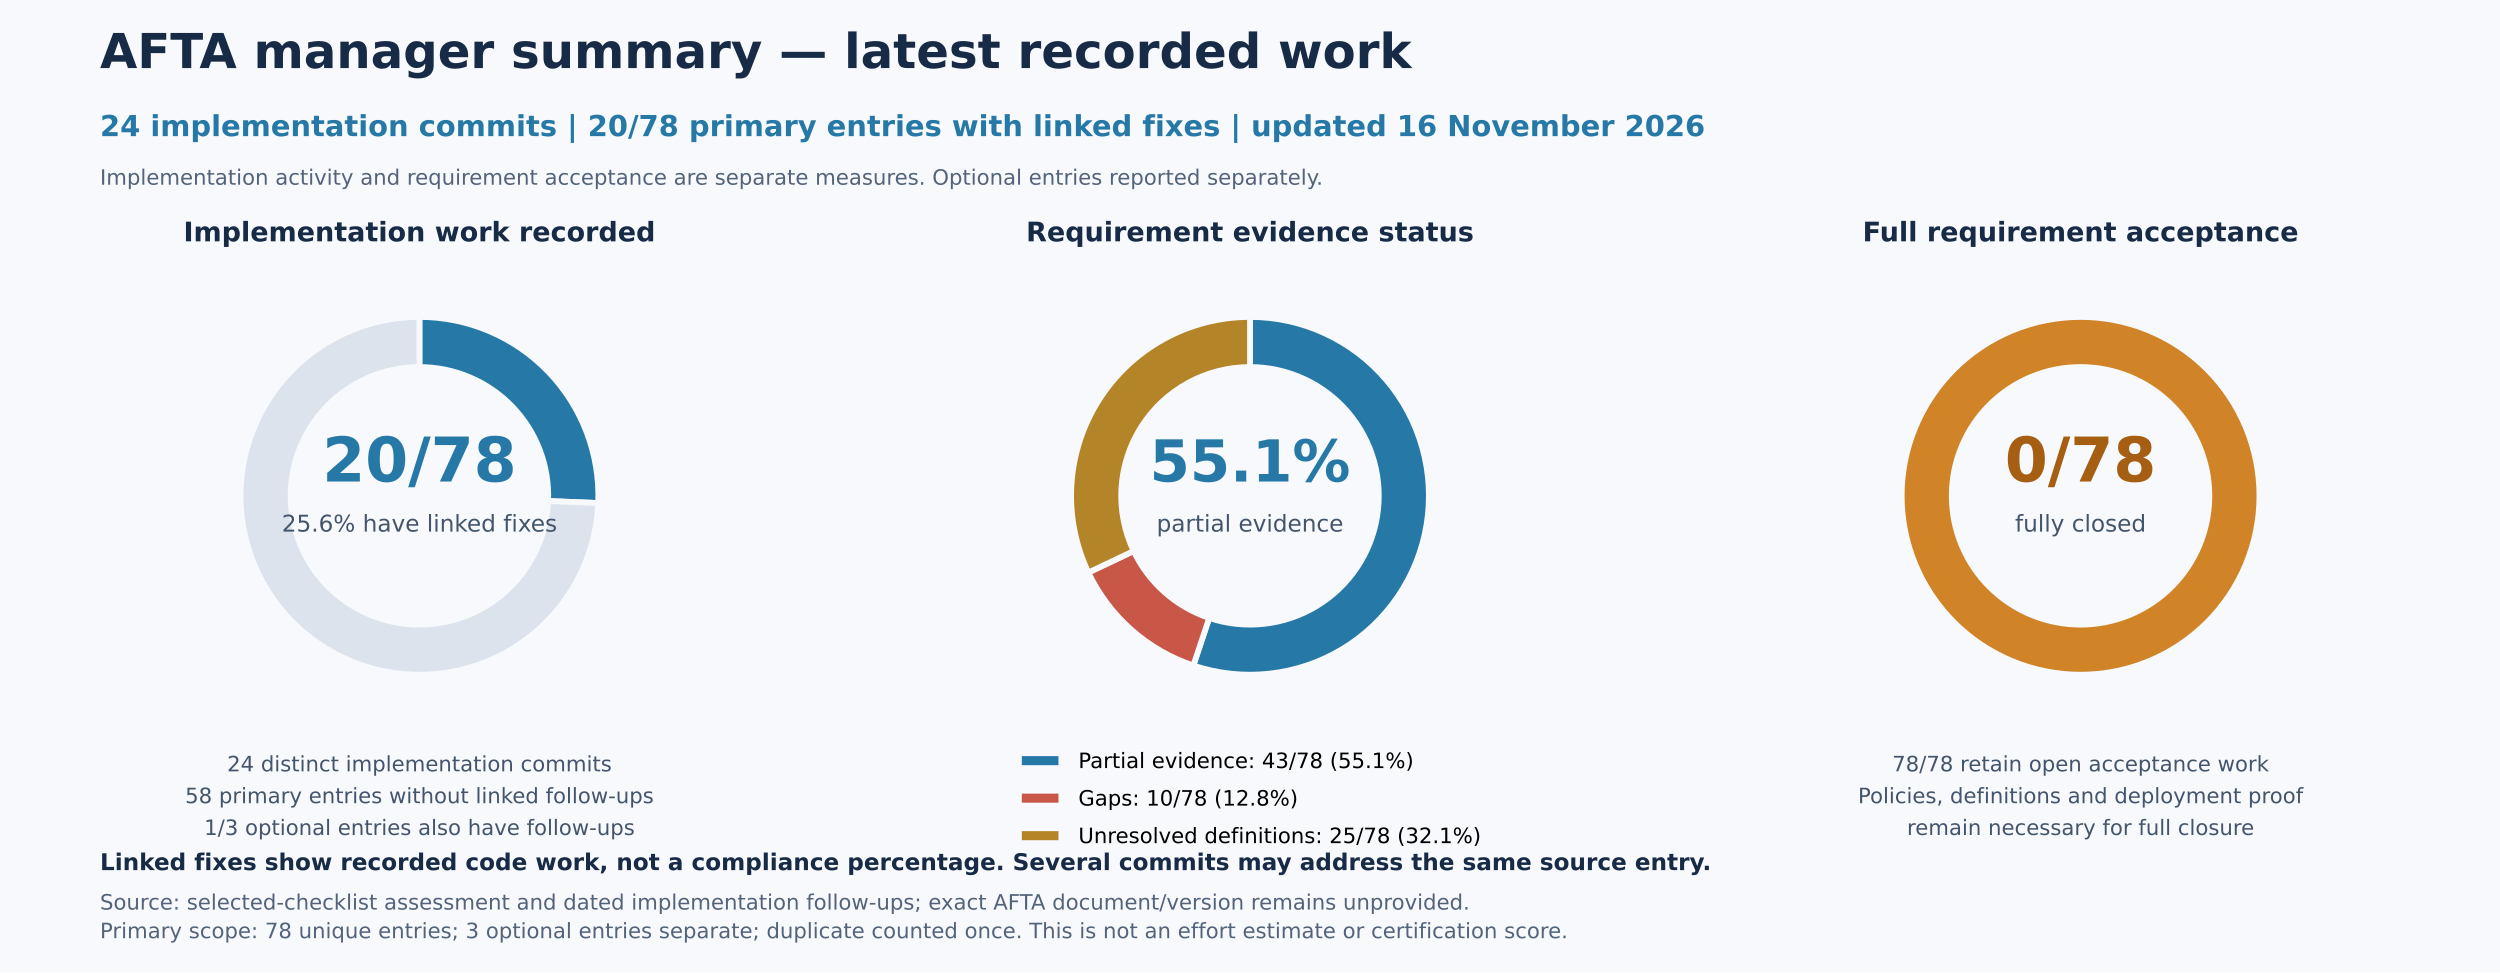
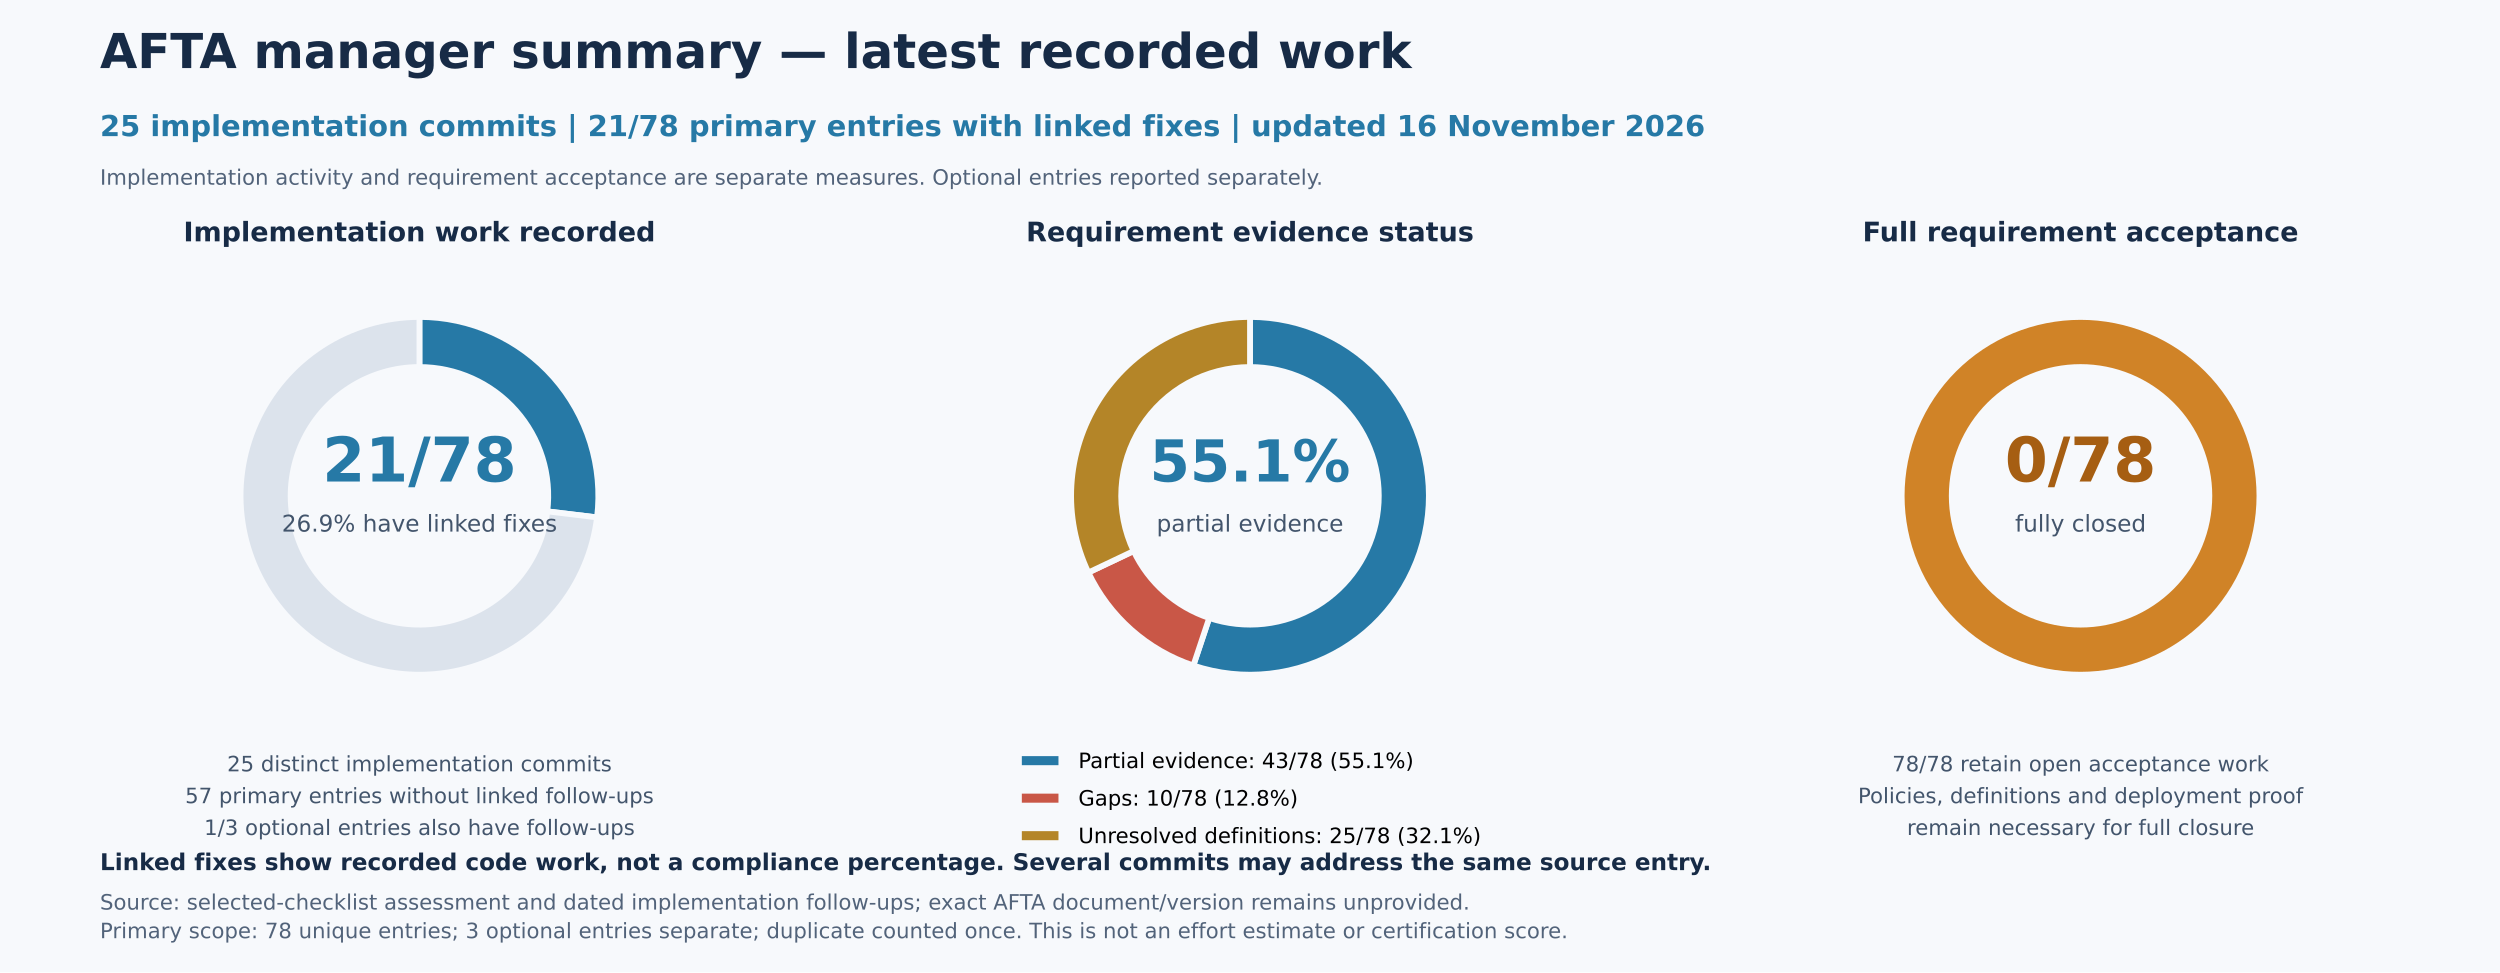
<svg xmlns="http://www.w3.org/2000/svg" width="1296pt" height="504pt" viewBox="0 0 1296 504" version="1.1">
  <defs>
    <style type="text/css">*{stroke-linejoin: round; stroke-linecap: butt}</style>
  </defs>
  <g id="figure_1">
    <g id="patch_1">
      <path d="M 0 504 L 1296 504 L 1296 0 L 0 0 z " style="fill: #f7f9fc" />
    </g>
    <g id="axes_1">
      <g id="patch_2">
-         <path d="M 310.101 260.774 C 310.604 248.292 308.579 235.836 304.15 224.155 C 299.72 212.475 292.975 201.809 284.321 192.8 C 275.668 183.79 265.282 176.621 253.789 171.725 C 242.297 166.828 229.932 164.304 217.44 164.304 L 217.44 190.27 C 226.434 190.27 235.337 192.088 243.612 195.613 C 251.886 199.139 259.364 204.3 265.595 210.787 C 271.825 217.274 276.681 224.953 279.871 233.363 C 283.06 241.773 284.518 250.741 284.156 259.729 z " style="fill: #2679a6; stroke: #f7f9fc; stroke-width: 3; stroke-linejoin: miter" />
+         <path d="M 309.5 268.218 C 311.081 255.192 309.881 241.978 305.977 229.451 C 302.073 216.923 295.555 205.366 286.854 195.545 C 278.153 185.723 267.465 177.859 255.5 172.474 C 243.535 167.089 230.561 164.304 217.44 164.304 L 217.44 190.27 C 226.887 190.27 236.228 192.275 244.843 196.153 C 253.458 200.03 261.153 205.692 267.418 212.763 C 273.683 219.835 278.376 228.156 281.187 237.176 C 283.997 246.195 284.862 255.71 283.723 265.088 z " style="fill: #2679a6; stroke: #f7f9fc; stroke-width: 3; stroke-linejoin: miter" />
      </g>
      <g id="patch_3">
-         <path d="M 217.44 164.304 C 199.26 164.304 181.475 169.65 166.308 179.674 C 151.14 189.699 139.251 203.965 132.125 220.691 C 124.999 237.416 122.946 255.874 126.223 273.756 C 129.5 291.639 137.965 308.169 150.559 321.28 C 163.153 334.392 179.328 343.515 197.064 347.51 C 214.801 351.504 233.326 350.196 250.325 343.75 C 267.324 337.303 282.057 325.997 292.684 311.246 C 303.311 296.495 309.369 278.94 310.101 260.774 L 284.156 259.729 C 283.629 272.808 279.267 285.448 271.616 296.068 C 263.964 306.689 253.356 314.829 241.117 319.471 C 228.878 324.113 215.54 325.054 202.77 322.178 C 190 319.302 178.353 312.734 169.285 303.293 C 160.218 293.853 154.123 281.951 151.764 269.076 C 149.404 256.2 150.882 242.911 156.013 230.868 C 161.144 218.826 169.704 208.554 180.625 201.337 C 191.545 194.119 204.35 190.27 217.44 190.27 z " style="fill: #dce3ec; stroke: #f7f9fc; stroke-width: 3; stroke-linejoin: miter" />
+         <path d="M 217.44 164.304 C 199.577 164.304 182.089 169.465 167.089 179.164 C 152.089 188.862 140.205 202.691 132.874 218.98 C 125.543 235.269 123.072 253.334 125.76 270.993 C 128.447 288.653 136.181 305.165 148.026 318.535 C 159.871 331.906 175.331 341.573 192.537 346.37 C 209.744 351.167 227.975 350.891 245.029 345.577 C 262.083 340.263 277.244 330.133 288.68 316.411 C 300.115 302.689 307.347 285.95 309.5 268.218 L 283.723 265.088 C 282.173 277.856 276.966 289.907 268.732 299.787 C 260.499 309.667 249.583 316.96 237.304 320.787 C 225.026 324.613 211.899 324.811 199.51 321.358 C 187.121 317.904 175.99 310.943 167.462 301.317 C 158.934 291.69 153.365 279.801 151.43 267.087 C 149.495 254.372 151.274 241.365 156.553 229.637 C 161.831 217.909 170.387 207.952 181.187 200.969 C 191.988 193.986 204.579 190.27 217.44 190.27 z " style="fill: #dce3ec; stroke: #f7f9fc; stroke-width: 3; stroke-linejoin: miter" />
      </g>
      <g id="matplotlib.axis_1" />
      <g id="matplotlib.axis_2" />
      <g id="text_1">
-         <text style="font-weight: 700; font-size: 32px; font-family: 'DejaVu Sans'; text-anchor: middle; fill: #2679a6" x="217.44" y="249.621" transform="rotate(-0 217.44 249.6211)">20/78</text>
+         <text style="font-weight: 700; font-size: 32px; font-family: 'DejaVu Sans'; text-anchor: middle; fill: #2679a6" x="217.44" y="249.621" transform="rotate(-0 217.44 249.6211)">21/78</text>
      </g>
      <g id="text_2">
-         <text style="font-size: 12px; font-family: 'DejaVu Sans'; text-anchor: middle; fill: #43556c" x="217.44" y="275.587" transform="rotate(-0 217.44 275.5872)">25.6% have linked fixes</text>
+         <text style="font-size: 12px; font-family: 'DejaVu Sans'; text-anchor: middle; fill: #43556c" x="217.44" y="275.587" transform="rotate(-0 217.44 275.5872)">26.9% have linked fixes</text>
      </g>
      <g id="text_3">
-         <text style="font-size: 11px; font-family: 'DejaVu Sans'; fill: #43556c" transform="translate(117.731 399.8655)">24 distinct implementation commits</text>
-         <text style="font-size: 11px; font-family: 'DejaVu Sans'; fill: #43556c" transform="translate(95.98711 416.3622)">58 primary entries without linked follow-ups</text>
+         <text style="font-size: 11px; font-family: 'DejaVu Sans'; fill: #43556c" transform="translate(117.731 399.8655)">25 distinct implementation commits</text>
+         <text style="font-size: 11px; font-family: 'DejaVu Sans'; fill: #43556c" transform="translate(95.98711 416.3622)">57 primary entries without linked follow-ups</text>
        <text style="font-size: 11px; font-family: 'DejaVu Sans'; fill: #43556c" transform="translate(105.8218 432.8589)">1/3 optional entries also have follow-ups</text>
      </g>
      <g id="text_4">
        <text style="font-weight: 700; font-size: 14px; font-family: 'DejaVu Sans'; text-anchor: middle; fill: #172b46" x="217.44" y="125.12" transform="rotate(-0 217.44 125.12)">Implementation work recorded</text>
      </g>
    </g>
    <g id="axes_2">
      <g id="patch_4">
        <path d="M 618.633 345.003 C 631.378 349.258 644.897 350.693 658.251 349.208 C 671.604 347.723 684.477 343.353 695.976 336.402 C 707.474 329.451 717.326 320.083 724.847 308.949 C 732.368 297.815 737.38 285.178 739.535 271.916 C 741.69 258.654 740.938 245.08 737.33 232.137 C 733.722 219.195 727.344 207.189 718.638 196.955 C 709.933 186.72 699.106 178.499 686.91 172.862 C 674.713 167.224 661.436 164.304 648 164.304 L 648 190.27 C 657.674 190.27 667.234 192.373 676.015 196.432 C 684.796 200.491 692.591 206.41 698.859 213.779 C 705.127 221.148 709.72 229.791 712.318 239.11 C 714.915 248.429 715.457 258.202 713.905 267.751 C 712.353 277.299 708.745 286.398 703.33 294.414 C 697.915 302.431 690.821 309.176 682.543 314.18 C 674.264 319.185 664.995 322.331 655.38 323.401 C 645.766 324.47 636.032 323.437 626.856 320.374 z " style="fill: #2679a6; stroke: #f7f9fc; stroke-width: 3; stroke-linejoin: miter" />
      </g>
      <g id="patch_5">
        <path d="M 564.218 296.795 C 569.573 308.081 577.154 318.17 586.505 326.454 C 595.855 334.738 606.784 341.048 618.633 345.003 L 626.856 320.374 C 618.325 317.525 610.456 312.982 603.723 307.018 C 596.991 301.054 591.533 293.79 587.677 285.664 z " style="fill: #c95747; stroke: #f7f9fc; stroke-width: 3; stroke-linejoin: miter" />
      </g>
      <g id="patch_6">
        <path d="M 648 164.304 C 632.355 164.304 616.962 168.263 603.259 175.811 C 589.555 183.359 577.982 194.253 569.62 207.476 C 561.259 220.699 556.378 235.825 555.433 251.441 C 554.489 267.057 557.511 282.661 564.218 296.795 L 587.677 285.664 C 582.848 275.487 580.672 264.252 581.352 253.009 C 582.032 241.765 585.546 230.874 591.567 221.354 C 597.587 211.833 605.92 203.99 615.786 198.555 C 625.653 193.121 636.736 190.27 648 190.27 z " style="fill: #b48528; stroke: #f7f9fc; stroke-width: 3; stroke-linejoin: miter" />
      </g>
      <g id="matplotlib.axis_3" />
      <g id="matplotlib.axis_4" />
      <g id="text_5">
        <text style="font-weight: 700; font-size: 30px; font-family: 'DejaVu Sans'; text-anchor: middle; fill: #2679a6" x="648" y="249.621" transform="rotate(-0 648 249.6211)">55.1%</text>
      </g>
      <g id="text_6">
        <text style="font-size: 12px; font-family: 'DejaVu Sans'; text-anchor: middle; fill: #43556c" x="648" y="275.587" transform="rotate(-0 648 275.5872)">partial evidence</text>
      </g>
      <g id="text_7">
        <text style="font-weight: 700; font-size: 14px; font-family: 'DejaVu Sans'; text-anchor: middle; fill: #172b46" x="648" y="125.12" transform="rotate(-0 648 125.12)">Requirement evidence status</text>
      </g>
      <g id="legend_1">
        <g id="patch_7">
          <path d="M 528.213 398.173 L 550.213 398.173 L 550.213 390.473 L 528.213 390.473 z " style="fill: #2679a6; stroke: #f7f9fc; stroke-width: 3; stroke-linejoin: miter" />
        </g>
        <g id="text_8">
          <text style="font-size: 11px; font-family: 'DejaVu Sans'; text-anchor: start" x="559.013" y="398.173" transform="rotate(-0 559.0134 398.1735)">Partial evidence: 43/78 (55.1%)</text>
        </g>
        <g id="patch_8">
          <path d="M 528.213 417.619 L 550.213 417.619 L 550.213 409.919 L 528.213 409.919 z " style="fill: #c95747; stroke: #f7f9fc; stroke-width: 3; stroke-linejoin: miter" />
        </g>
        <g id="text_9">
          <text style="font-size: 11px; font-family: 'DejaVu Sans'; text-anchor: start" x="559.013" y="417.619" transform="rotate(-0 559.0134 417.6194)">Gaps: 10/78 (12.8%)</text>
        </g>
        <g id="patch_9">
          <path d="M 528.213 437.065 L 550.213 437.065 L 550.213 429.365 L 528.213 429.365 z " style="fill: #b48528; stroke: #f7f9fc; stroke-width: 3; stroke-linejoin: miter" />
        </g>
        <g id="text_10">
          <text style="font-size: 11px; font-family: 'DejaVu Sans'; text-anchor: start" x="559.013" y="437.065" transform="rotate(-0 559.0134 437.0654)">Unresolved definitions: 25/78 (32.1%)</text>
        </g>
      </g>
    </g>
    <g id="axes_3">
      <g id="patch_10">
        <path d="M 1171.296 257.04 C 1171.296 244.862 1168.897 232.802 1164.237 221.551 C 1159.577 210.3 1152.745 200.077 1144.134 191.466 C 1135.523 182.855 1125.3 176.023 1114.049 171.363 C 1102.798 166.703 1090.738 164.304 1078.56 164.304 C 1066.382 164.304 1054.322 166.703 1043.071 171.363 C 1031.82 176.023 1021.597 182.855 1012.986 191.466 C 1004.375 200.077 997.543 210.3 992.883 221.551 C 988.223 232.802 985.824 244.862 985.824 257.04 C 985.824 269.218 988.223 281.278 992.883 292.529 C 997.543 303.78 1004.375 314.003 1012.986 322.614 C 1021.597 331.225 1031.82 338.057 1043.071 342.717 C 1054.322 347.377 1066.382 349.776 1078.56 349.776 C 1090.738 349.776 1102.798 347.377 1114.049 342.717 C 1125.3 338.057 1135.523 331.225 1144.134 322.614 C 1152.745 314.003 1159.577 303.78 1164.237 292.529 C 1168.897 281.278 1171.296 269.218 1171.296 257.04 M 1145.33 257.04 C 1145.33 265.808 1143.603 274.491 1140.247 282.592 C 1136.892 290.692 1131.973 298.053 1125.773 304.253 C 1119.573 310.453 1112.212 315.372 1104.112 318.727 C 1096.011 322.083 1087.328 323.81 1078.56 323.81 C 1069.792 323.81 1061.109 322.083 1053.008 318.727 C 1044.908 315.372 1037.547 310.453 1031.347 304.253 C 1025.147 298.053 1020.228 290.692 1016.873 282.592 C 1013.517 274.491 1011.79 265.808 1011.79 257.04 C 1011.79 248.272 1013.517 239.589 1016.873 231.488 C 1020.228 223.388 1025.147 216.027 1031.347 209.827 C 1037.547 203.627 1044.908 198.708 1053.008 195.353 C 1061.109 191.997 1069.792 190.27 1078.56 190.27 C 1087.328 190.27 1096.011 191.997 1104.112 195.353 C 1112.212 198.708 1119.573 203.627 1125.773 209.827 C 1131.973 216.027 1136.892 223.388 1140.247 231.488 C 1143.603 239.589 1145.33 248.272 1145.33 257.04 z " style="fill: #d08327; stroke: #f7f9fc; stroke-width: 3; stroke-linejoin: miter" />
      </g>
      <g id="matplotlib.axis_5" />
      <g id="matplotlib.axis_6" />
      <g id="text_11">
        <text style="font-weight: 700; font-size: 32px; font-family: 'DejaVu Sans'; text-anchor: middle; fill: #a65e12" x="1078.56" y="249.621" transform="rotate(-0 1078.56 249.6211)">0/78</text>
      </g>
      <g id="text_12">
        <text style="font-size: 12px; font-family: 'DejaVu Sans'; text-anchor: middle; fill: #43556c" x="1078.56" y="275.587" transform="rotate(-0 1078.56 275.5872)">fully closed</text>
      </g>
      <g id="text_13">
        <text style="font-size: 11px; font-family: 'DejaVu Sans'; fill: #43556c" transform="translate(980.9049 399.8655)">78/78 retain open acceptance work</text>
        <text style="font-size: 11px; font-family: 'DejaVu Sans'; fill: #43556c" transform="translate(963.1838 416.3622)">Policies, definitions and deployment proof</text>
        <text style="font-size: 11px; font-family: 'DejaVu Sans'; fill: #43556c" transform="translate(988.58 432.8589)">remain necessary for full closure</text>
      </g>
      <g id="text_14">
        <text style="font-weight: 700; font-size: 14px; font-family: 'DejaVu Sans'; text-anchor: middle; fill: #172b46" x="1078.56" y="125.12" transform="rotate(-0 1078.56 125.12)">Full requirement acceptance</text>
      </g>
    </g>
    <g id="text_15">
      <text style="font-weight: 700; font-size: 25px; font-family: 'DejaVu Sans'; text-anchor: start; fill: #172b46" x="51.84" y="35.28" transform="rotate(-0 51.84 35.28)">AFTA manager summary — latest recorded work</text>
    </g>
    <g id="text_16">
-       <text style="font-weight: 700; font-size: 15px; font-family: 'DejaVu Sans'; text-anchor: start; fill: #2679a6" x="51.84" y="70.56" transform="rotate(-0 51.84 70.56)">24 implementation commits | 20/78 primary entries with linked fixes | updated 16 November 2026</text>
+       <text style="font-weight: 700; font-size: 15px; font-family: 'DejaVu Sans'; text-anchor: start; fill: #2679a6" x="51.84" y="70.56" transform="rotate(-0 51.84 70.56)">25 implementation commits | 21/78 primary entries with linked fixes | updated 16 November 2026</text>
    </g>
    <g id="text_17">
      <text style="font-size: 11px; font-family: 'DejaVu Sans'; text-anchor: start; fill: #52637a" x="51.84" y="95.76" transform="rotate(-0 51.84 95.76)">Implementation activity and requirement acceptance are separate measures. Optional entries reported separately.</text>
    </g>
    <g id="text_18">
      <text style="font-weight: 700; font-size: 12px; font-family: 'DejaVu Sans'; text-anchor: start; fill: #172b46" x="51.84" y="451.08" transform="rotate(-0 51.84 451.08)">Linked fixes show recorded code work, not a compliance percentage. Several commits may address the same source entry.</text>
    </g>
    <g id="text_19">
      <text style="font-size: 11px; font-family: 'DejaVu Sans'; fill: #52637a" transform="translate(51.84 471.5349)">Source: selected-checklist assessment and dated implementation follow-ups; exact AFTA document/version remains unprovided.</text>
      <text style="font-size: 11px; font-family: 'DejaVu Sans'; fill: #52637a" transform="translate(51.84 486.36)">Primary scope: 78 unique entries; 3 optional entries separate; duplicate counted once. This is not an effort estimate or certification score.</text>
    </g>
  </g>
</svg>
